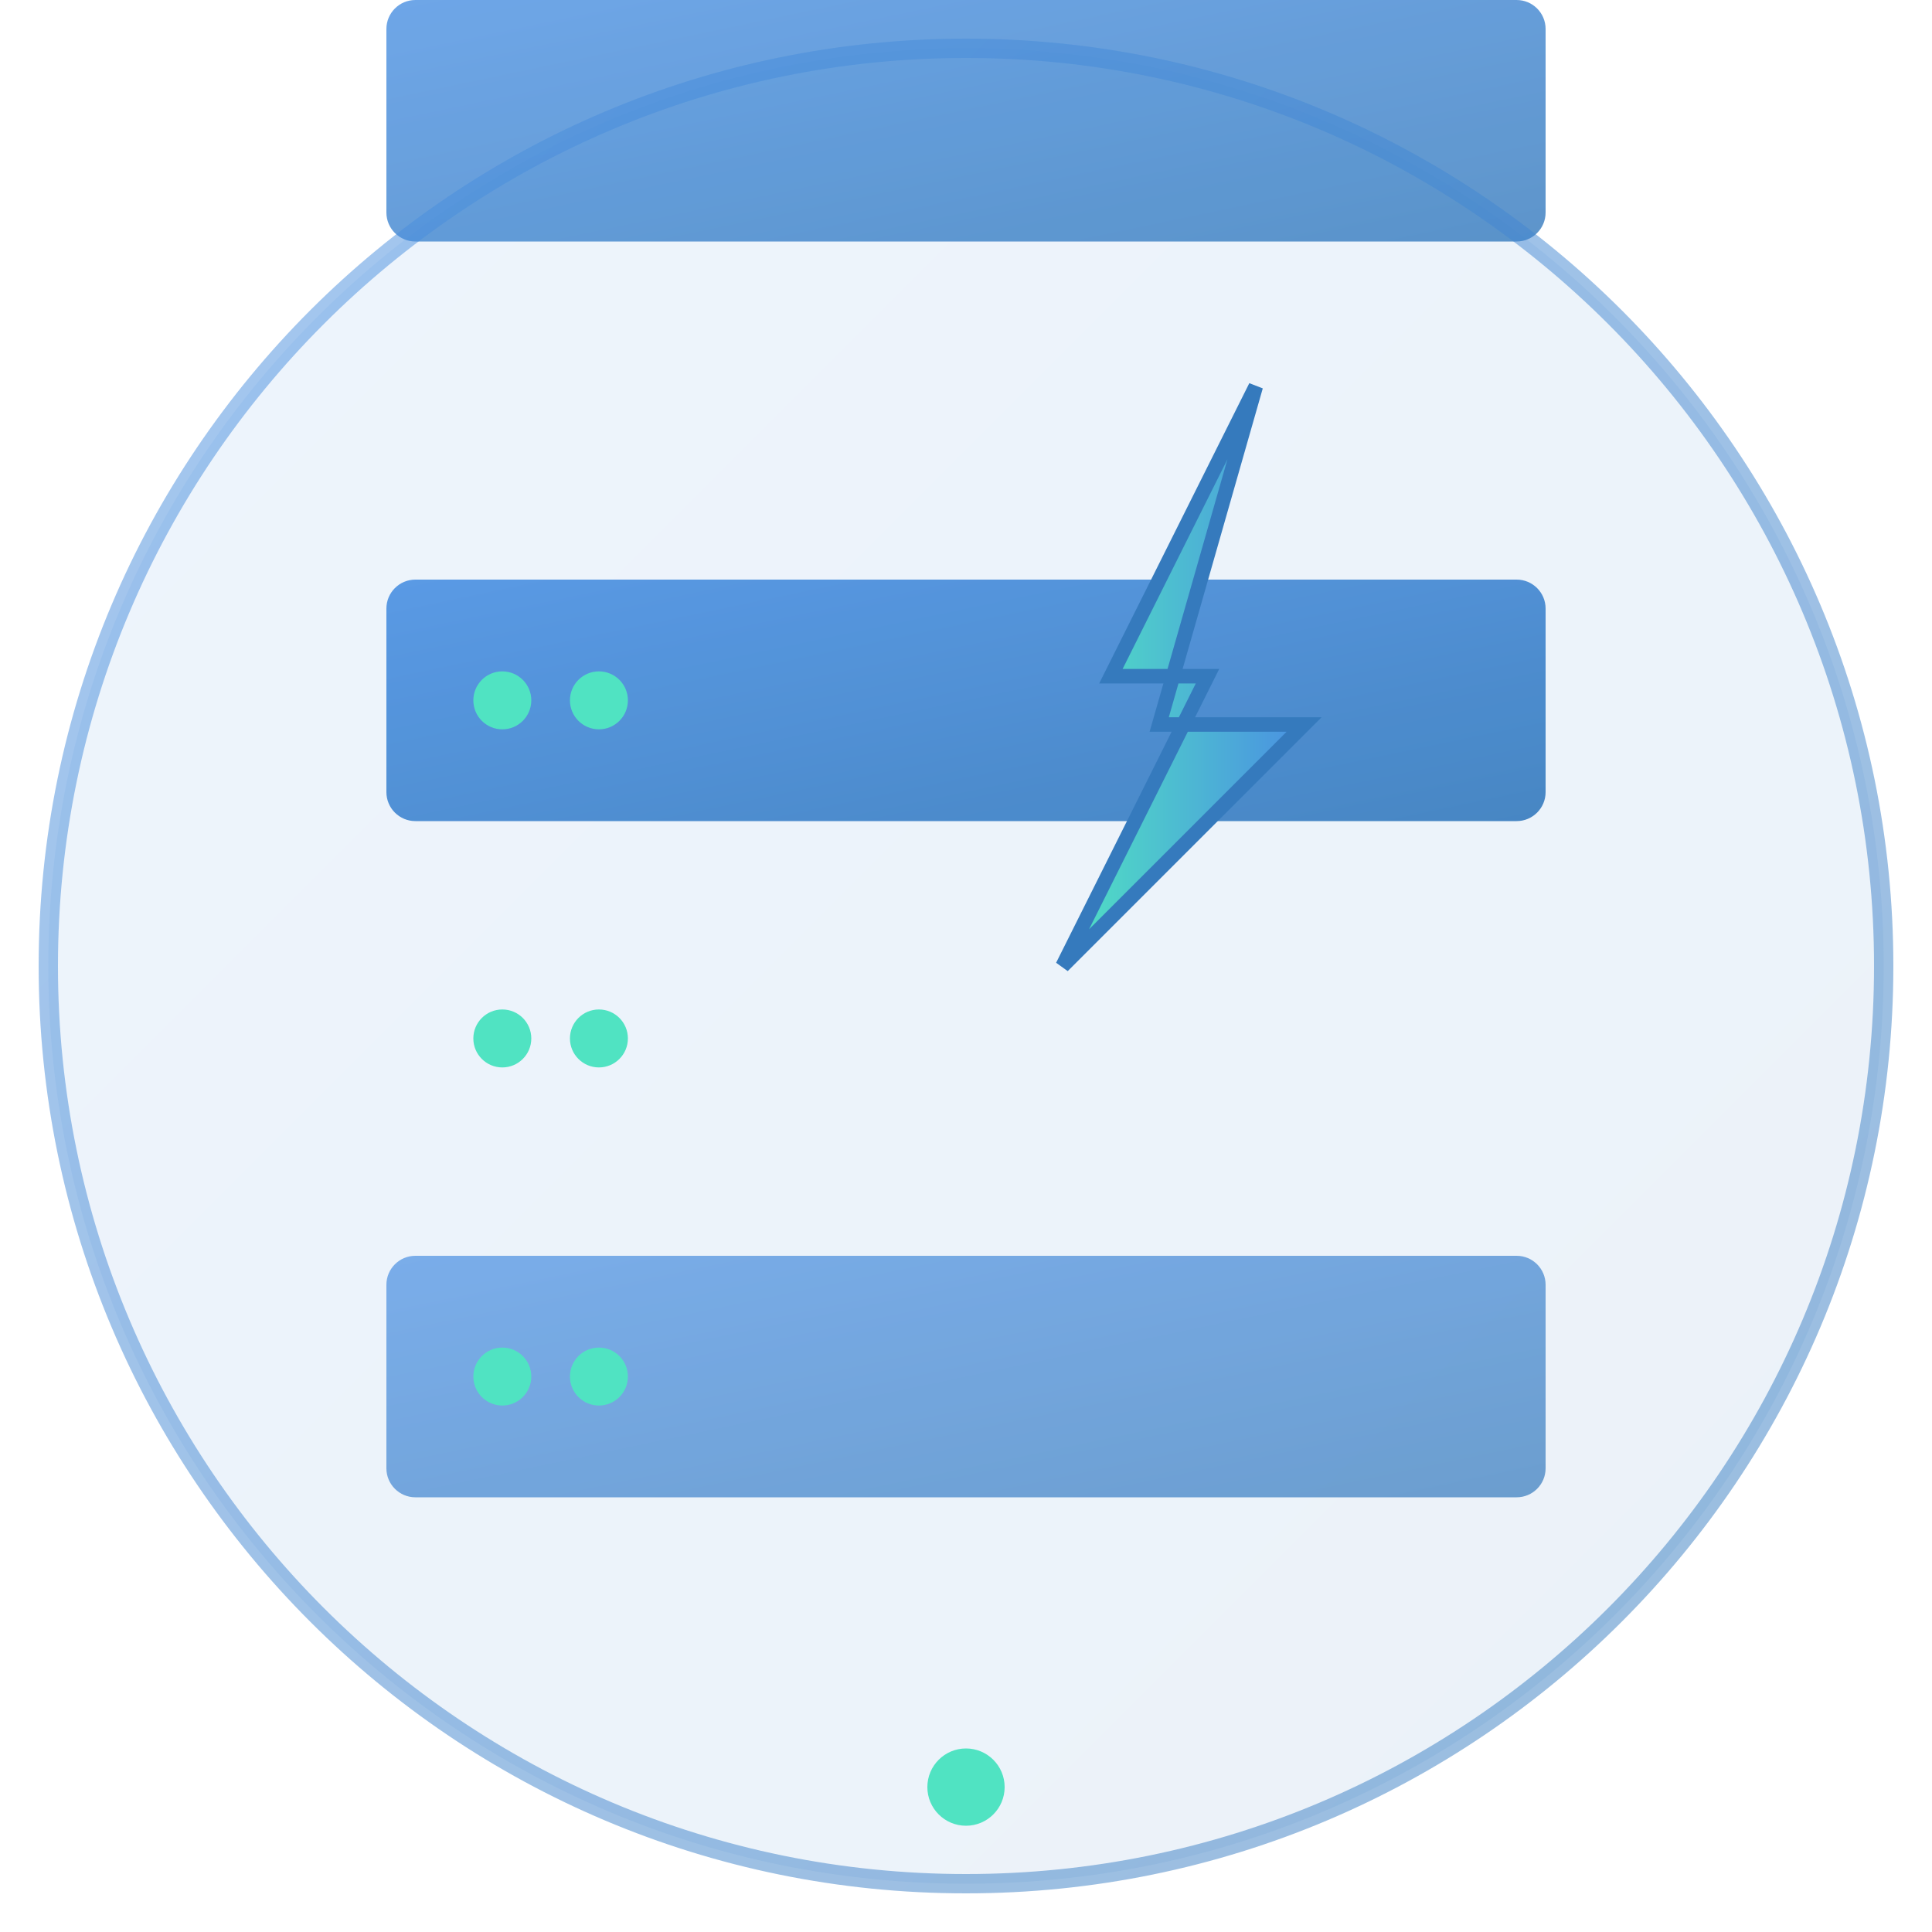
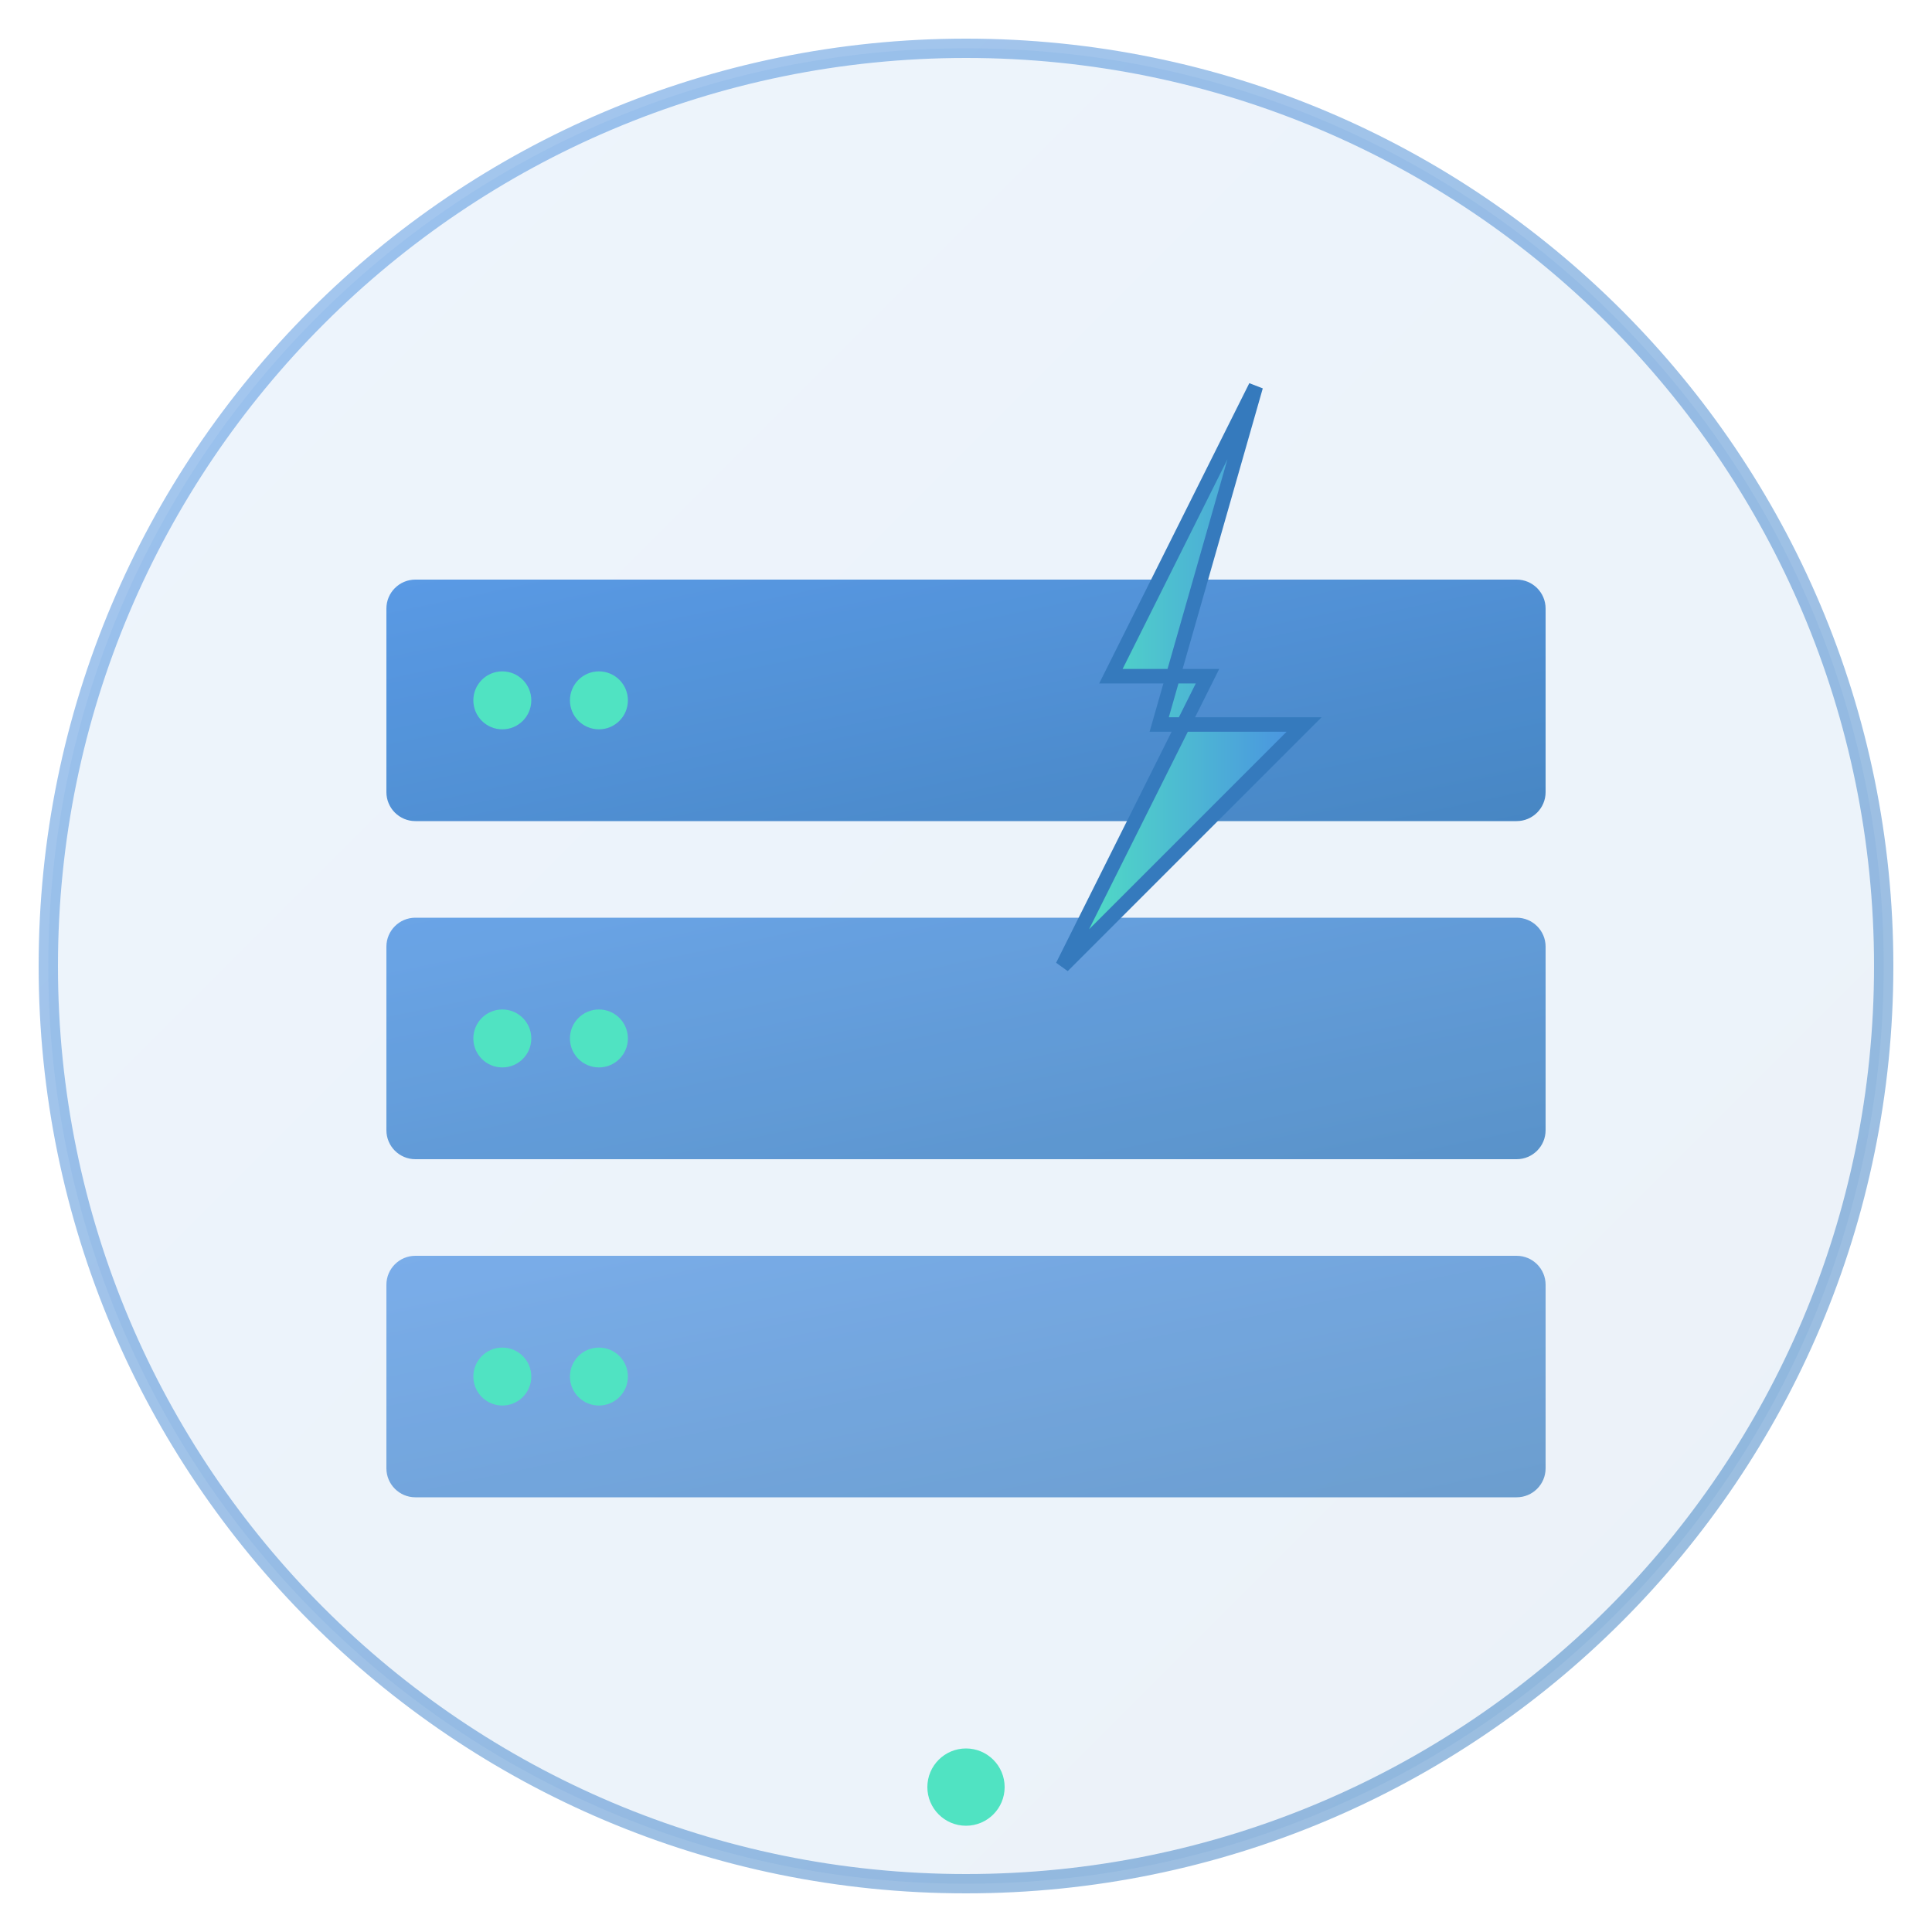
<svg xmlns="http://www.w3.org/2000/svg" viewBox="0 0 200 200" width="200" height="200">
  <defs>
    <linearGradient id="grad1" x1="0%" y1="0%" x2="100%" y2="100%">
      <stop offset="0%" style="stop-color:#4A90E2;stop-opacity:1" />
      <stop offset="100%" style="stop-color:#357ABD;stop-opacity:1" />
    </linearGradient>
    <linearGradient id="grad2" x1="0%" y1="0%" x2="100%" y2="0%">
      <stop offset="0%" style="stop-color:#50E3C2;stop-opacity:1" />
      <stop offset="100%" style="stop-color:#4A90E2;stop-opacity:1" />
    </linearGradient>
  </defs>
  <circle cx="100" cy="100" r="95" fill="url(#grad1)" opacity="0.1" />
  <rect x="40" y="60" width="120" height="25" rx="3" fill="url(#grad1)" opacity="0.9" />
-   <rect x="40" cy="95" width="120" height="25" rx="3" fill="url(#grad1)" opacity="0.8" />
+   <rect x="40" y="95" width="120" height="25" rx="3" fill="url(#grad1)" opacity="0.8" />
  <rect x="40" y="130" width="120" height="25" rx="3" fill="url(#grad1)" opacity="0.7" />
  <circle cx="52" cy="72.5" r="3" fill="#50E3C2" />
  <circle cx="62" cy="72.5" r="3" fill="#50E3C2" />
  <circle cx="52" cy="107.5" r="3" fill="#50E3C2" />
  <circle cx="62" cy="107.5" r="3" fill="#50E3C2" />
  <circle cx="52" cy="142.5" r="3" fill="#50E3C2" />
  <circle cx="62" cy="142.5" r="3" fill="#50E3C2" />
  <path d="M 130 40 L 115 70 L 125 70 L 110 100 L 135 75 L 120 75 Z" fill="url(#grad2)" stroke="#357ABD" stroke-width="1.5" />
  <line x1="100" y1="165" x2="100" y2="180" stroke="url(#grad2)" stroke-width="2" />
  <circle cx="100" cy="185" r="4" fill="#50E3C2" />
  <circle cx="100" cy="100" r="95" fill="none" stroke="url(#grad1)" stroke-width="2" opacity="0.5" />
</svg>
